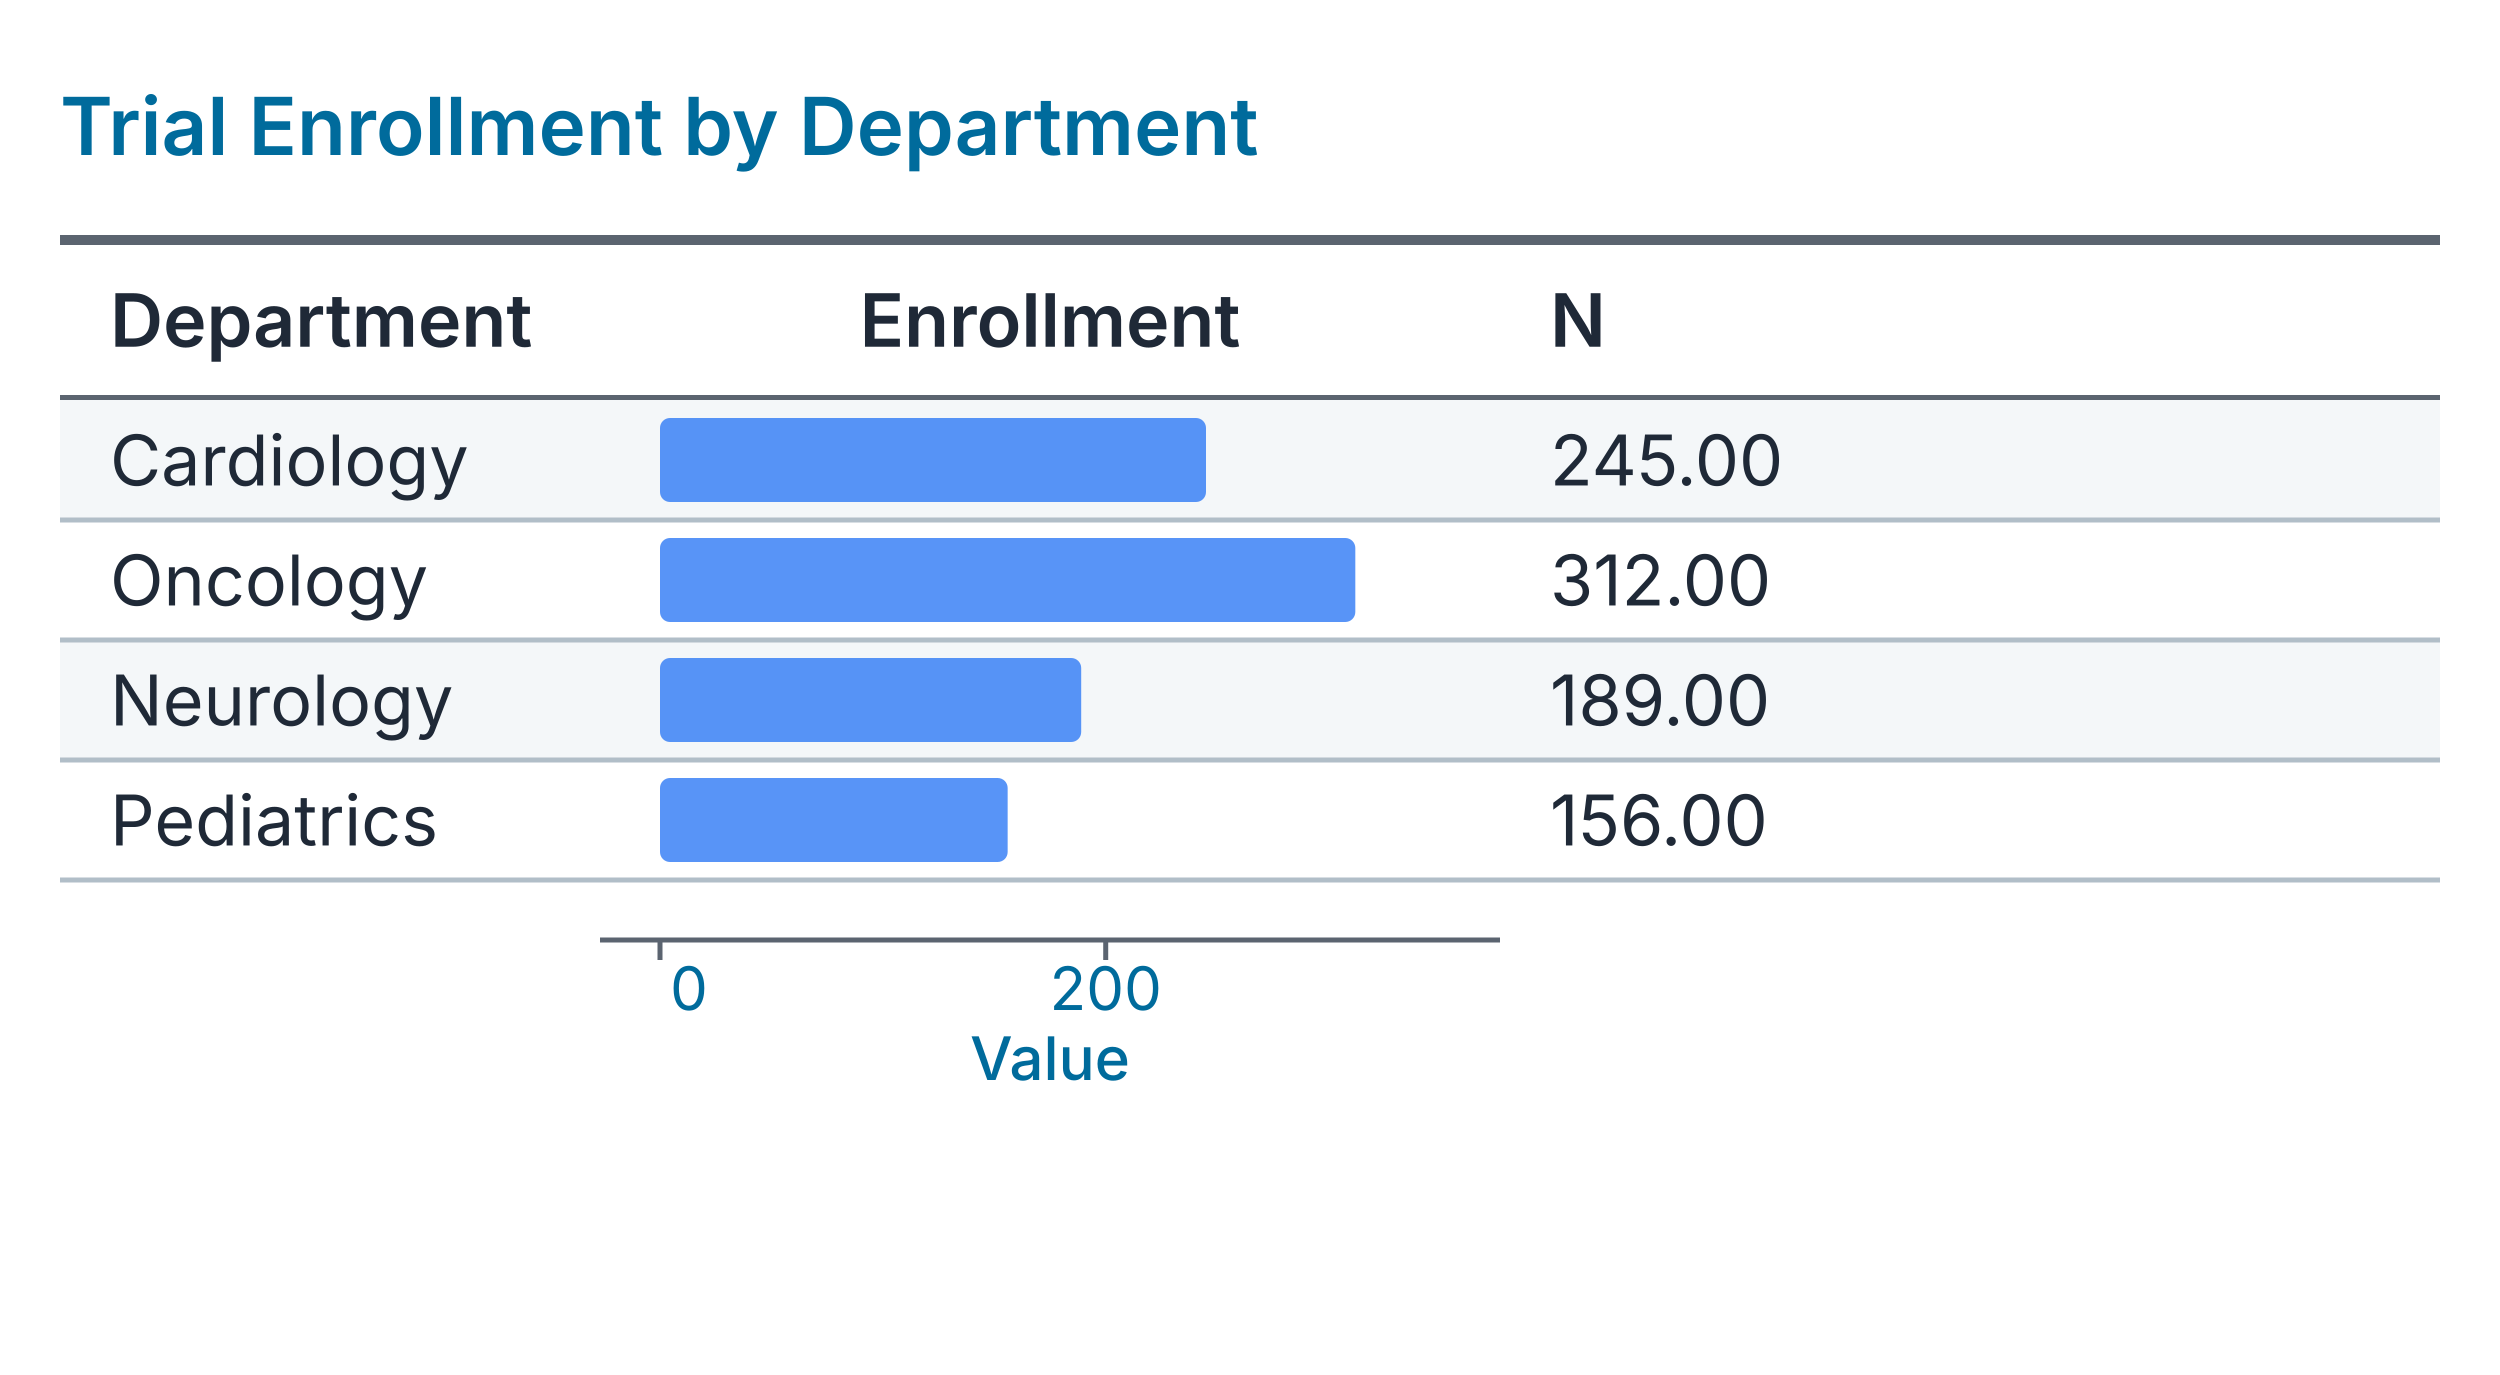
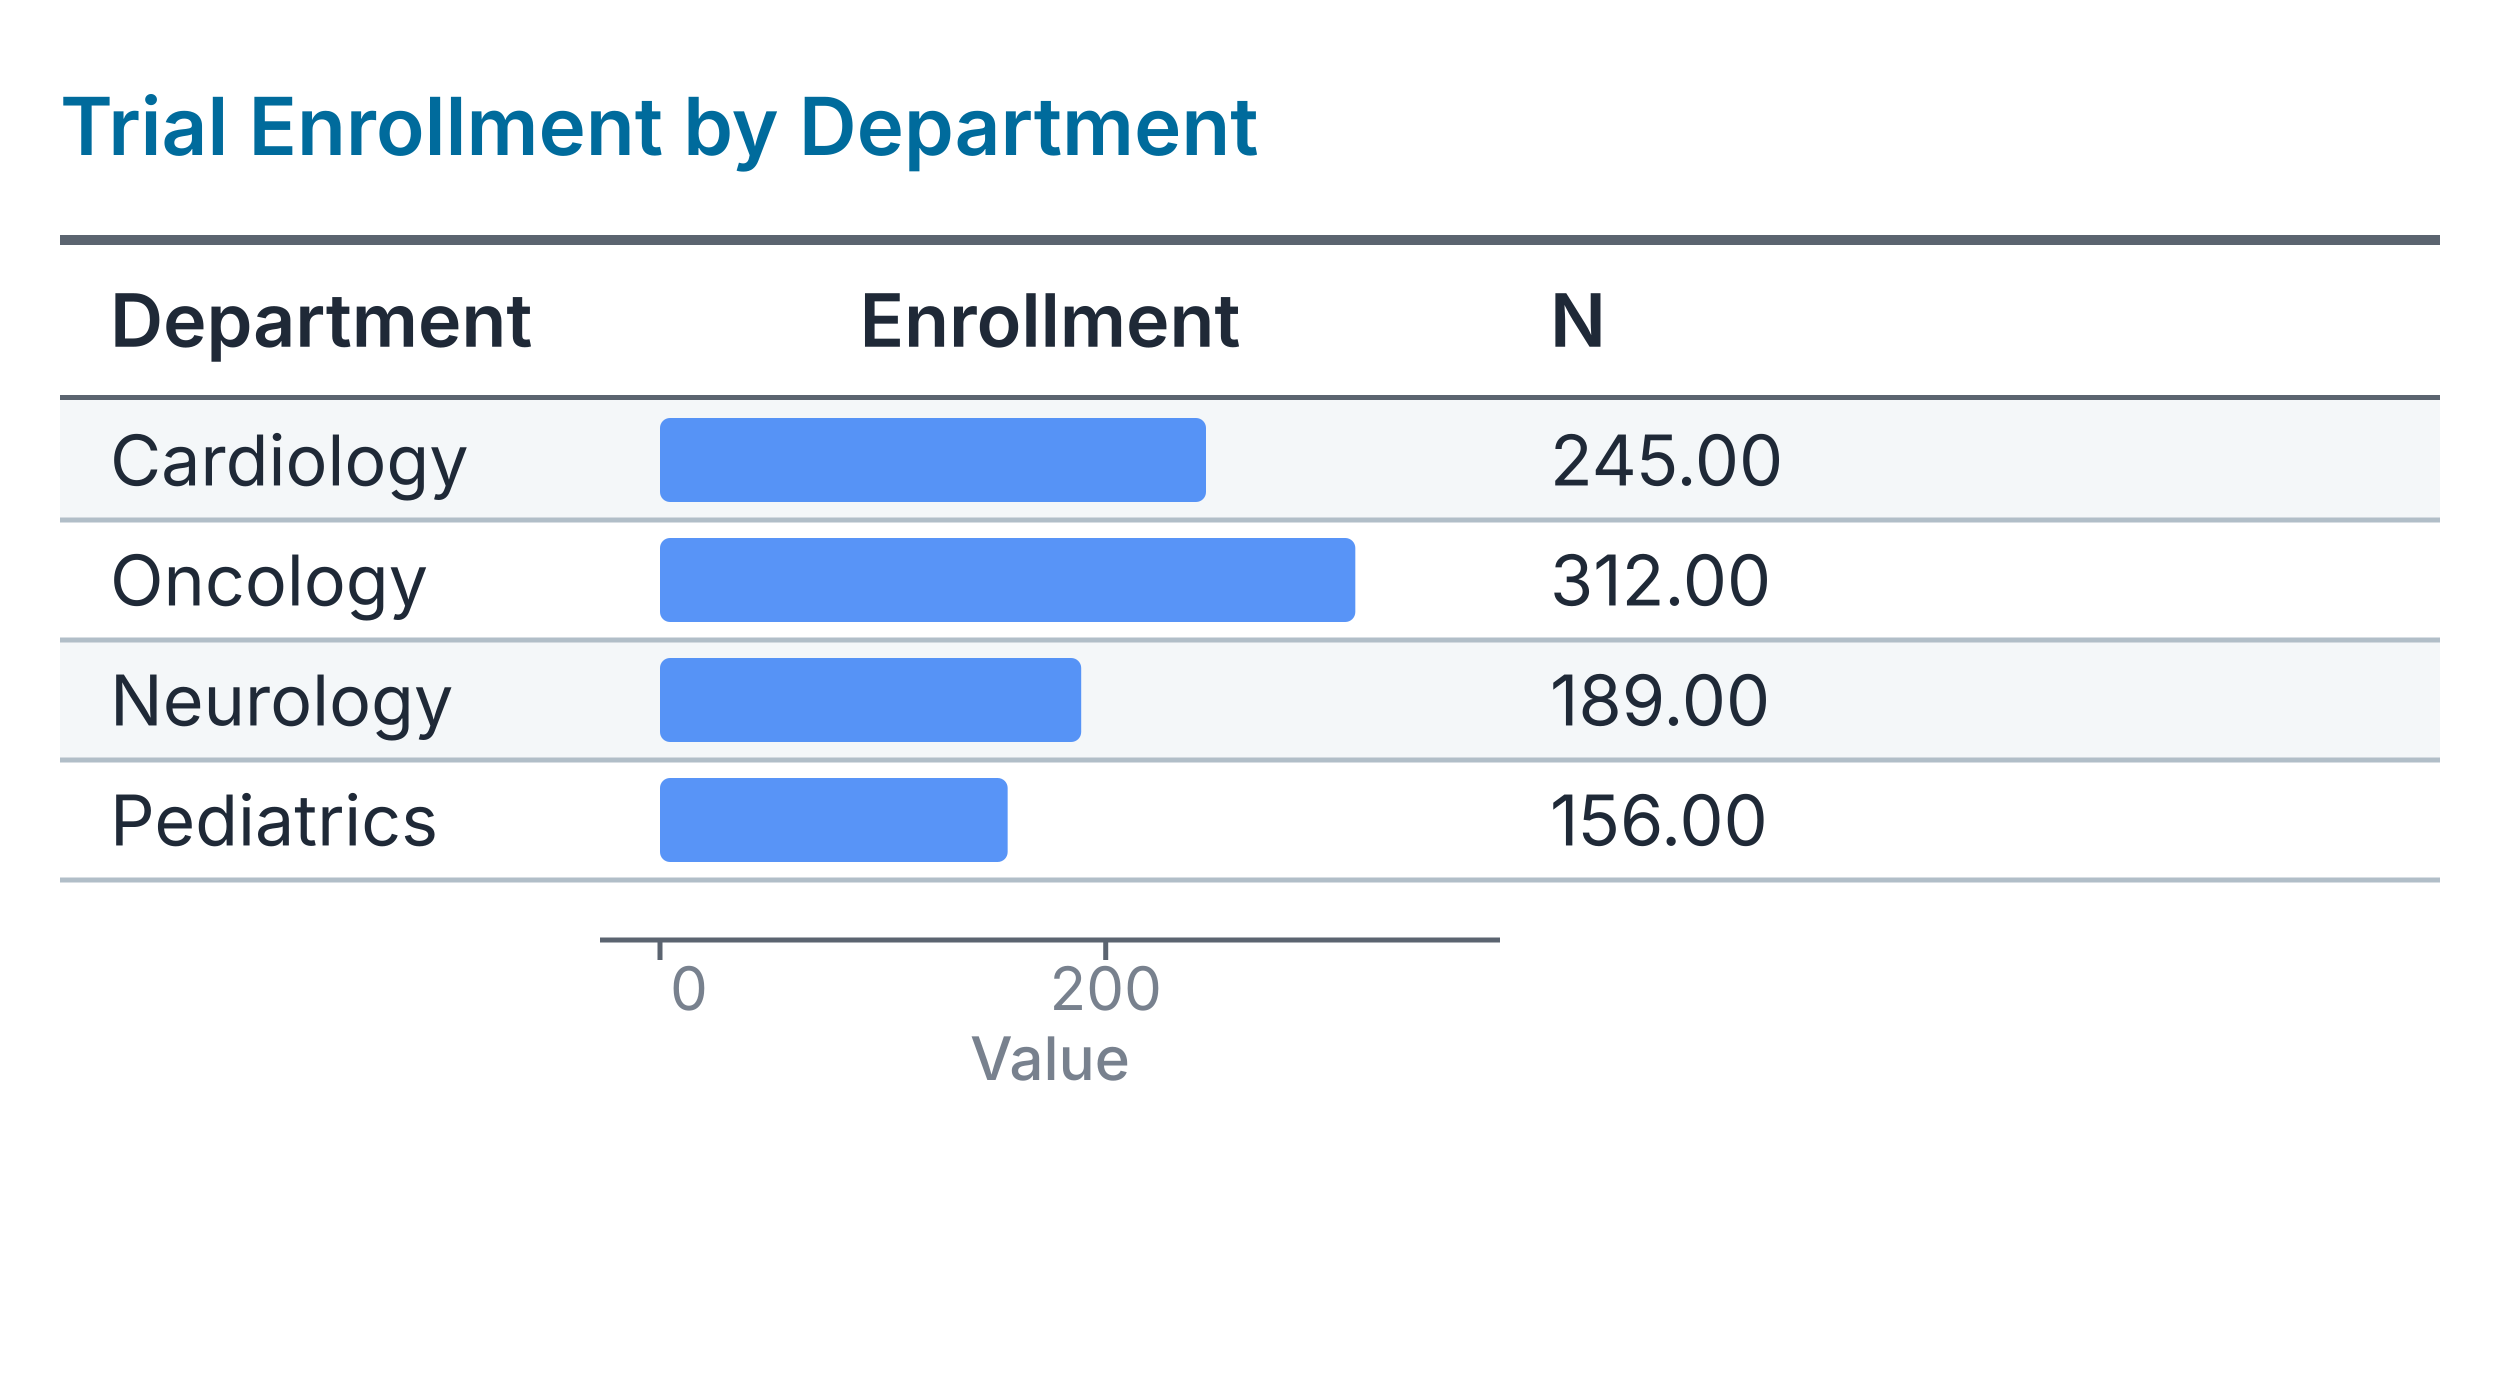
<svg xmlns="http://www.w3.org/2000/svg" width="500" height="275" viewBox="0 0 500 275">
  <style>
  text {
    font-variant-numeric: tabular-nums;
  }
  /* Use dominant-baseline for cell text to match CSS flex centering */
  .cell-text { dominant-baseline: central; }
</style>
  <rect width="100%" height="100%" fill="#FFFFFF" />
  <text x="12" y="31" font-family="Inter, -apple-system, system-ui, 'Segoe UI', sans-serif" font-size="16px" font-weight="600" fill="#006B9C">Trial Enrollment by Department</text>
  <line x1="12" x2="488" y1="48" y2="48" stroke="#5B6470" stroke-width="2" />
  <text class="cell-text" x="22" y="64" font-family="Inter, -apple-system, system-ui, 'Segoe UI', sans-serif" font-size="14.7px" font-weight="600" fill="#1F2937">Department</text>
  <text class="cell-text" x="210" y="64" font-family="Inter, -apple-system, system-ui, 'Segoe UI', sans-serif" font-size="14.7px" font-weight="600" text-anchor="middle" fill="#1F2937">Enrollment</text>
  <text class="cell-text" x="310" y="64" font-family="Inter, -apple-system, system-ui, 'Segoe UI', sans-serif" font-size="14.7px" font-weight="600" text-anchor="start" fill="#1F2937">N</text>
  <line x1="12" x2="488" y1="80" y2="80" stroke="#5B6470" stroke-width="2" />
  <rect x="12" y="80" width="476" height="24" fill="#F4F7F9" />
  <rect x="12" y="128" width="476" height="24" fill="#F4F7F9" />
  <defs>
    <clipPath id="viz-clip-viz_bar_enrollment">
      <rect x="132" y="80" width="156" height="96" />
    </clipPath>
  </defs>
  <g clip-path="url(#viz-clip-viz_bar_enrollment)">
    <rect x="132" y="83.6" width="109.2" height="16.8" fill="#3b82f6" fill-opacity="0.85" rx="2" class="viz-bar-segment" />
    <rect x="132" y="107.6" width="139.063" height="16.8" fill="#3b82f6" fill-opacity="0.85" rx="2" class="viz-bar-segment" />
    <rect x="132" y="131.6" width="84.24" height="16.8" fill="#3b82f6" fill-opacity="0.85" rx="2" class="viz-bar-segment" />
    <rect x="132" y="155.6" width="69.531" height="16.8" fill="#3b82f6" fill-opacity="0.85" rx="2" class="viz-bar-segment" />
  </g>
  <g transform="translate(0, 188)">
    <line x1="120" x2="300" y1="0" y2="0" stroke="#5B6470" stroke-width="1" />
    <line x1="132" x2="132" y1="0" y2="4" stroke="#5B6470" stroke-width="1" />
-     <text x="134" y="14" text-anchor="start" font-family="Inter, -apple-system, system-ui, 'Segoe UI', sans-serif" font-size="12px" font-weight="400" fill="#006B9C">0</text>
+     <text x="134" y="14" text-anchor="start" font-family="Inter, -apple-system, system-ui, 'Segoe UI', sans-serif" font-size="12px" font-weight="400" fill="#78818E">0</text>
    <line x1="221.143" x2="221.143" y1="0" y2="4" stroke="#5B6470" stroke-width="1" />
-     <text x="221.143" y="14" text-anchor="middle" font-family="Inter, -apple-system, system-ui, 'Segoe UI', sans-serif" font-size="12px" font-weight="400" fill="#006B9C">200</text>
-     <text x="210" y="28" text-anchor="middle" font-family="Inter, -apple-system, system-ui, 'Segoe UI', sans-serif" font-size="12px" font-weight="500" fill="#006B9C">Value</text>
+     <text x="221.143" y="14" text-anchor="middle" font-family="Inter, -apple-system, system-ui, 'Segoe UI', sans-serif" font-size="12px" font-weight="400" fill="#78818E">200</text>
+     <text x="210" y="28" text-anchor="middle" font-family="Inter, -apple-system, system-ui, 'Segoe UI', sans-serif" font-size="12px" font-weight="500" fill="#78818E">Value</text>
  </g>
  <text class="cell-text" x="22" y="92" font-family="Inter, -apple-system, system-ui, 'Segoe UI', sans-serif" font-size="14px" font-weight="400" font-style="normal" fill="#1F2937">Cardiology</text>
  <text class="cell-text" x="310" y="92" font-family="Inter, -apple-system, system-ui, 'Segoe UI', sans-serif" font-size="14px" font-weight="400" font-style="normal" text-anchor="start" fill="#1F2937">245.00</text>
  <line x1="12" x2="488" y1="104" y2="104" stroke="#B1BEC8" stroke-width="1" />
  <text class="cell-text" x="22" y="116" font-family="Inter, -apple-system, system-ui, 'Segoe UI', sans-serif" font-size="14px" font-weight="400" font-style="normal" fill="#1F2937">Oncology</text>
  <text class="cell-text" x="310" y="116" font-family="Inter, -apple-system, system-ui, 'Segoe UI', sans-serif" font-size="14px" font-weight="400" font-style="normal" text-anchor="start" fill="#1F2937">312.00</text>
  <line x1="12" x2="488" y1="128" y2="128" stroke="#B1BEC8" stroke-width="1" />
  <text class="cell-text" x="22" y="140" font-family="Inter, -apple-system, system-ui, 'Segoe UI', sans-serif" font-size="14px" font-weight="400" font-style="normal" fill="#1F2937">Neurology</text>
  <text class="cell-text" x="310" y="140" font-family="Inter, -apple-system, system-ui, 'Segoe UI', sans-serif" font-size="14px" font-weight="400" font-style="normal" text-anchor="start" fill="#1F2937">189.00</text>
  <line x1="12" x2="488" y1="152" y2="152" stroke="#B1BEC8" stroke-width="1" />
  <text class="cell-text" x="22" y="164" font-family="Inter, -apple-system, system-ui, 'Segoe UI', sans-serif" font-size="14px" font-weight="400" font-style="normal" fill="#1F2937">Pediatrics</text>
  <text class="cell-text" x="310" y="164" font-family="Inter, -apple-system, system-ui, 'Segoe UI', sans-serif" font-size="14px" font-weight="400" font-style="normal" text-anchor="start" fill="#1F2937">156.00</text>
  <line x1="12" x2="488" y1="176" y2="176" stroke="#B1BEC8" stroke-width="1" />
</svg>
